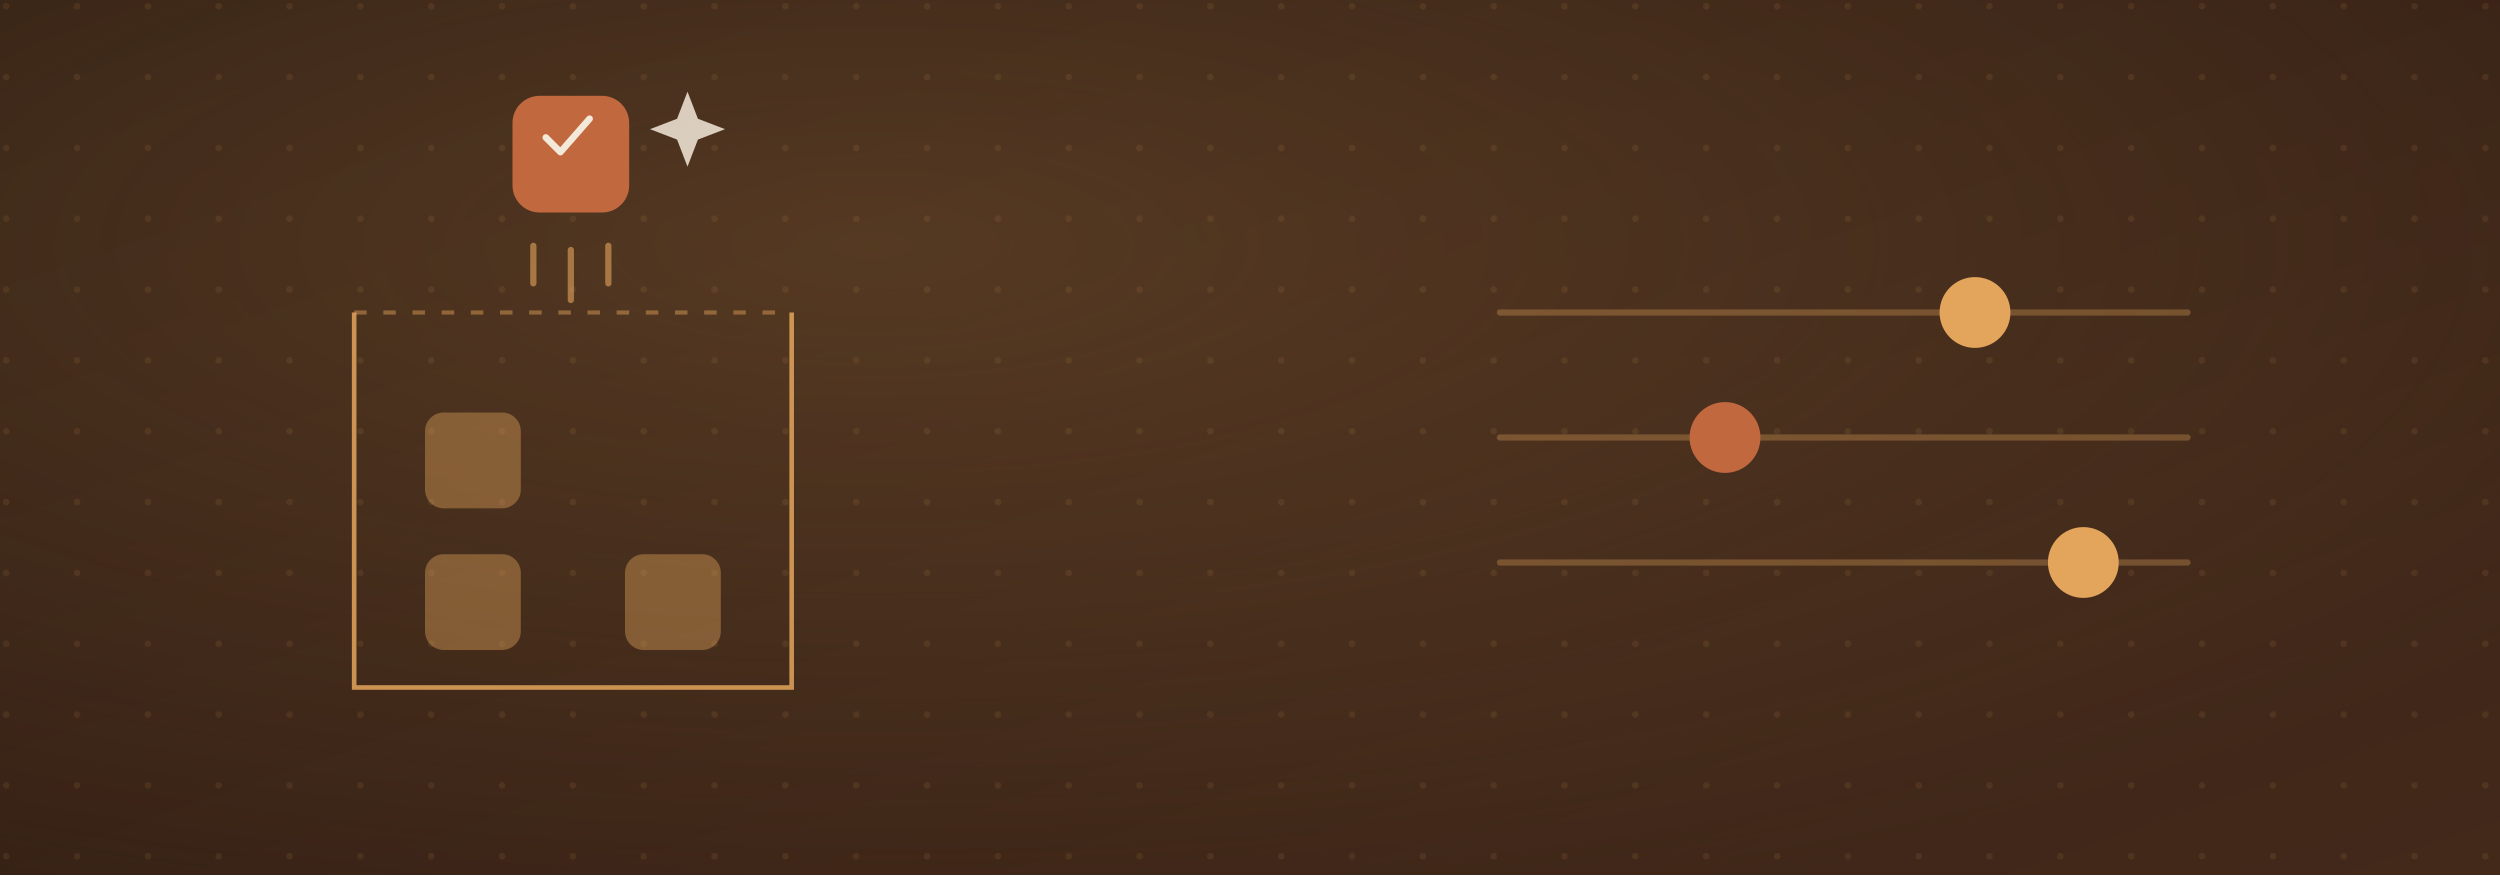
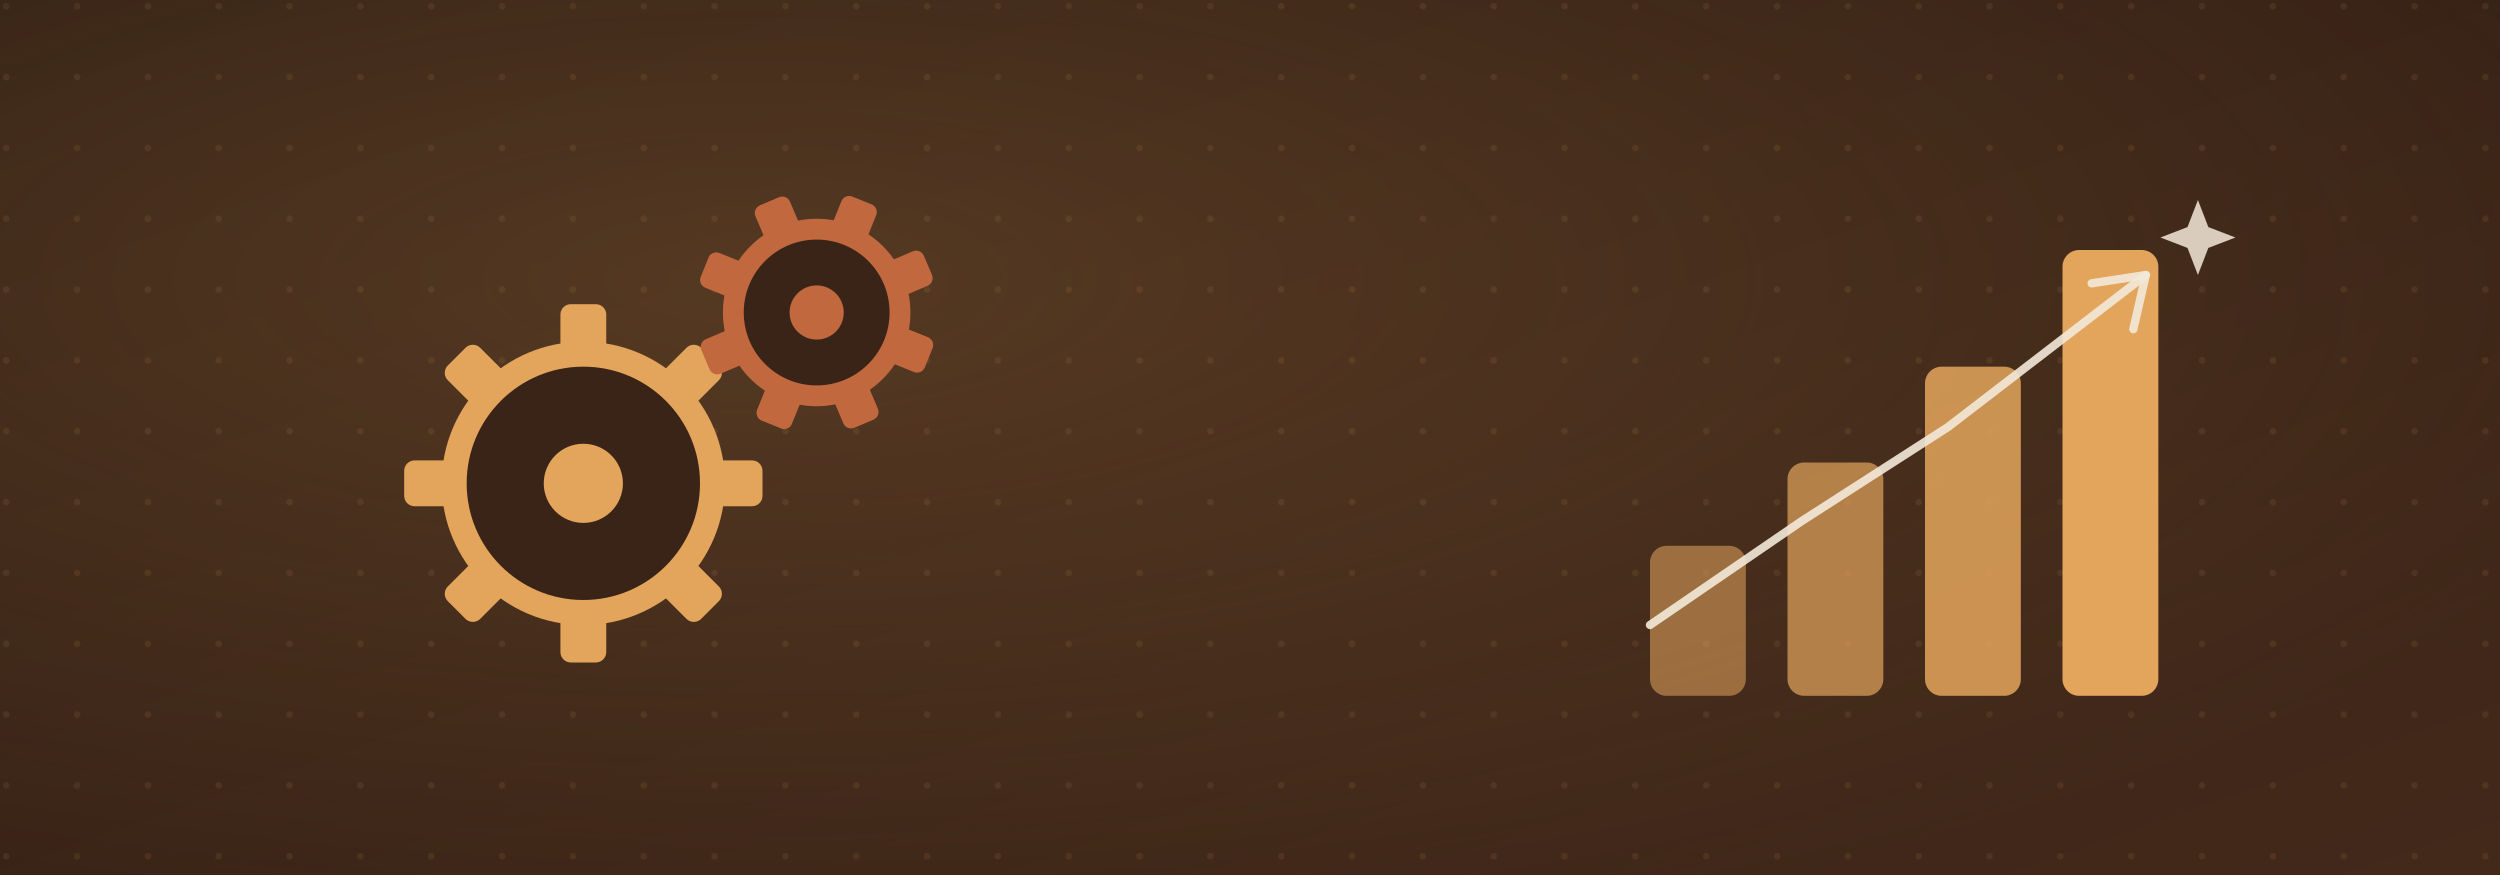
- <svg xmlns="http://www.w3.org/2000/svg" viewBox="0 0 1200 420" preserveAspectRatio="xMidYMid slice" role="img" aria-label="חשיבה מחוץ לקופסה והתאמה אישית">
+ <svg xmlns="http://www.w3.org/2000/svg" viewBox="0 0 1200 420" preserveAspectRatio="xMidYMid slice" role="img" aria-label="אוטומציה, יעילות וצמיחה">
  <defs>
    <linearGradient id="bg" x1="0" y1="0" x2="1" y2="1">
      <stop offset="0" stop-color="#2A1A11" />
      <stop offset="1" stop-color="#43291A" />
    </linearGradient>
-     <radialGradient id="glow" cx="0.35" cy="0.28" r="0.8">
+     <radialGradient id="glow" cx="0.30" cy="0.32" r="0.8">
      <stop offset="0" stop-color="#E3A45C" stop-opacity="0.20" />
      <stop offset="1" stop-color="#E3A45C" stop-opacity="0" />
    </radialGradient>
    <pattern id="dots" width="34" height="34" patternUnits="userSpaceOnUse">
      <circle cx="3" cy="3" r="1.6" fill="#E3A45C" opacity="0.10" />
    </pattern>
  </defs>
  <rect width="1200" height="420" fill="url(#bg)" />
  <rect width="1200" height="420" fill="url(#dots)" />
  <rect width="1200" height="420" fill="url(#glow)" />
-   <g transform="translate(170,120)">
-     <path d="M0,30 V210 H210 V30" fill="none" stroke="#E3A45C" stroke-width="2.2" opacity="0.85" />
-     <path d="M0,30 H210" fill="none" stroke="#E3A45C" stroke-width="2" stroke-dasharray="6 8" opacity="0.45" />
-     <g fill="#E3A45C" opacity="0.4">
-       <rect x="34" y="78" width="46" height="46" rx="9" />
-       <rect x="34" y="146" width="46" height="46" rx="9" />
-       <rect x="130" y="146" width="46" height="46" rx="9" />
-     </g>
+   <g fill="#E3A45C">
+     <rect x="269" y="146" width="22" height="30" rx="5" transform="rotate(0 280 232)" />
+     <rect x="269" y="146" width="22" height="30" rx="5" transform="rotate(45 280 232)" />
+     <rect x="269" y="146" width="22" height="30" rx="5" transform="rotate(90 280 232)" />
+     <rect x="269" y="146" width="22" height="30" rx="5" transform="rotate(135 280 232)" />
+     <rect x="269" y="146" width="22" height="30" rx="5" transform="rotate(180 280 232)" />
+     <rect x="269" y="146" width="22" height="30" rx="5" transform="rotate(225 280 232)" />
+     <rect x="269" y="146" width="22" height="30" rx="5" transform="rotate(270 280 232)" />
+     <rect x="269" y="146" width="22" height="30" rx="5" transform="rotate(315 280 232)" />
  </g>
-   <rect x="246" y="46" width="56" height="56" rx="13" fill="#C2683F" />
-   <path d="M262 66 l7 7 l14 -16" stroke="#F3E9D9" stroke-width="3.2" fill="none" stroke-linecap="round" stroke-linejoin="round" />
-   <g stroke="#E3A45C" stroke-width="3" stroke-linecap="round" opacity="0.6">
-     <line x1="256" y1="118" x2="256" y2="136" />
-     <line x1="274" y1="120" x2="274" y2="144" />
-     <line x1="292" y1="118" x2="292" y2="136" />
+   <circle cx="280" cy="232" r="62" fill="#3A2417" stroke="#E3A45C" stroke-width="12" />
+   <circle cx="280" cy="232" r="19" fill="#E3A45C" />
+   <g fill="#C2683F">
+     <rect x="383" y="92" width="18" height="24" rx="4" transform="rotate(22 392 150)" />
+     <rect x="383" y="92" width="18" height="24" rx="4" transform="rotate(67 392 150)" />
+     <rect x="383" y="92" width="18" height="24" rx="4" transform="rotate(112 392 150)" />
+     <rect x="383" y="92" width="18" height="24" rx="4" transform="rotate(157 392 150)" />
+     <rect x="383" y="92" width="18" height="24" rx="4" transform="rotate(202 392 150)" />
+     <rect x="383" y="92" width="18" height="24" rx="4" transform="rotate(247 392 150)" />
+     <rect x="383" y="92" width="18" height="24" rx="4" transform="rotate(292 392 150)" />
+     <rect x="383" y="92" width="18" height="24" rx="4" transform="rotate(337 392 150)" />
  </g>
-   <path d="M330,44 l5,13 l13,5 l-13,5 l-5,13 l-5,-13 l-13,-5 l13,-5 Z" fill="#F3E9D9" opacity="0.85" />
-   <g transform="translate(720,150)">
-     <g stroke="#E3A45C" stroke-width="3" stroke-linecap="round" opacity="0.32">
-       <line x1="0" y1="0" x2="330" y2="0" />
-       <line x1="0" y1="60" x2="330" y2="60" />
-       <line x1="0" y1="120" x2="330" y2="120" />
-     </g>
-     <circle cx="228" cy="0" r="17" fill="#E3A45C" />
-     <circle cx="108" cy="60" r="17" fill="#C2683F" />
-     <circle cx="280" cy="120" r="17" fill="#E3A45C" />
+   <circle cx="392" cy="150" r="40" fill="#3A2417" stroke="#C2683F" stroke-width="10" />
+   <circle cx="392" cy="150" r="13" fill="#C2683F" />
+   <g fill="#E3A45C">
+     <rect x="792" y="262" width="46" height="72" rx="8" opacity="0.55" />
+     <rect x="858" y="222" width="46" height="112" rx="8" opacity="0.7" />
+     <rect x="924" y="176" width="46" height="158" rx="8" opacity="0.85" />
+     <rect x="990" y="120" width="46" height="214" rx="8" />
  </g>
+   <path d="M792 300 L865 250 L935 205 L1030 132" fill="none" stroke="#F3E9D9" stroke-width="4" stroke-linecap="round" stroke-linejoin="round" opacity="0.9" />
+   <path d="M1030 132 l-26 4 m26 -4 l-6 26" fill="none" stroke="#F3E9D9" stroke-width="4" stroke-linecap="round" stroke-linejoin="round" opacity="0.9" />
+   <path d="M1055 96 l5 13 l13 5 l-13 5 l-5 13 l-5 -13 l-13 -5 l13 -5 Z" fill="#F3E9D9" opacity="0.85" />
</svg>
